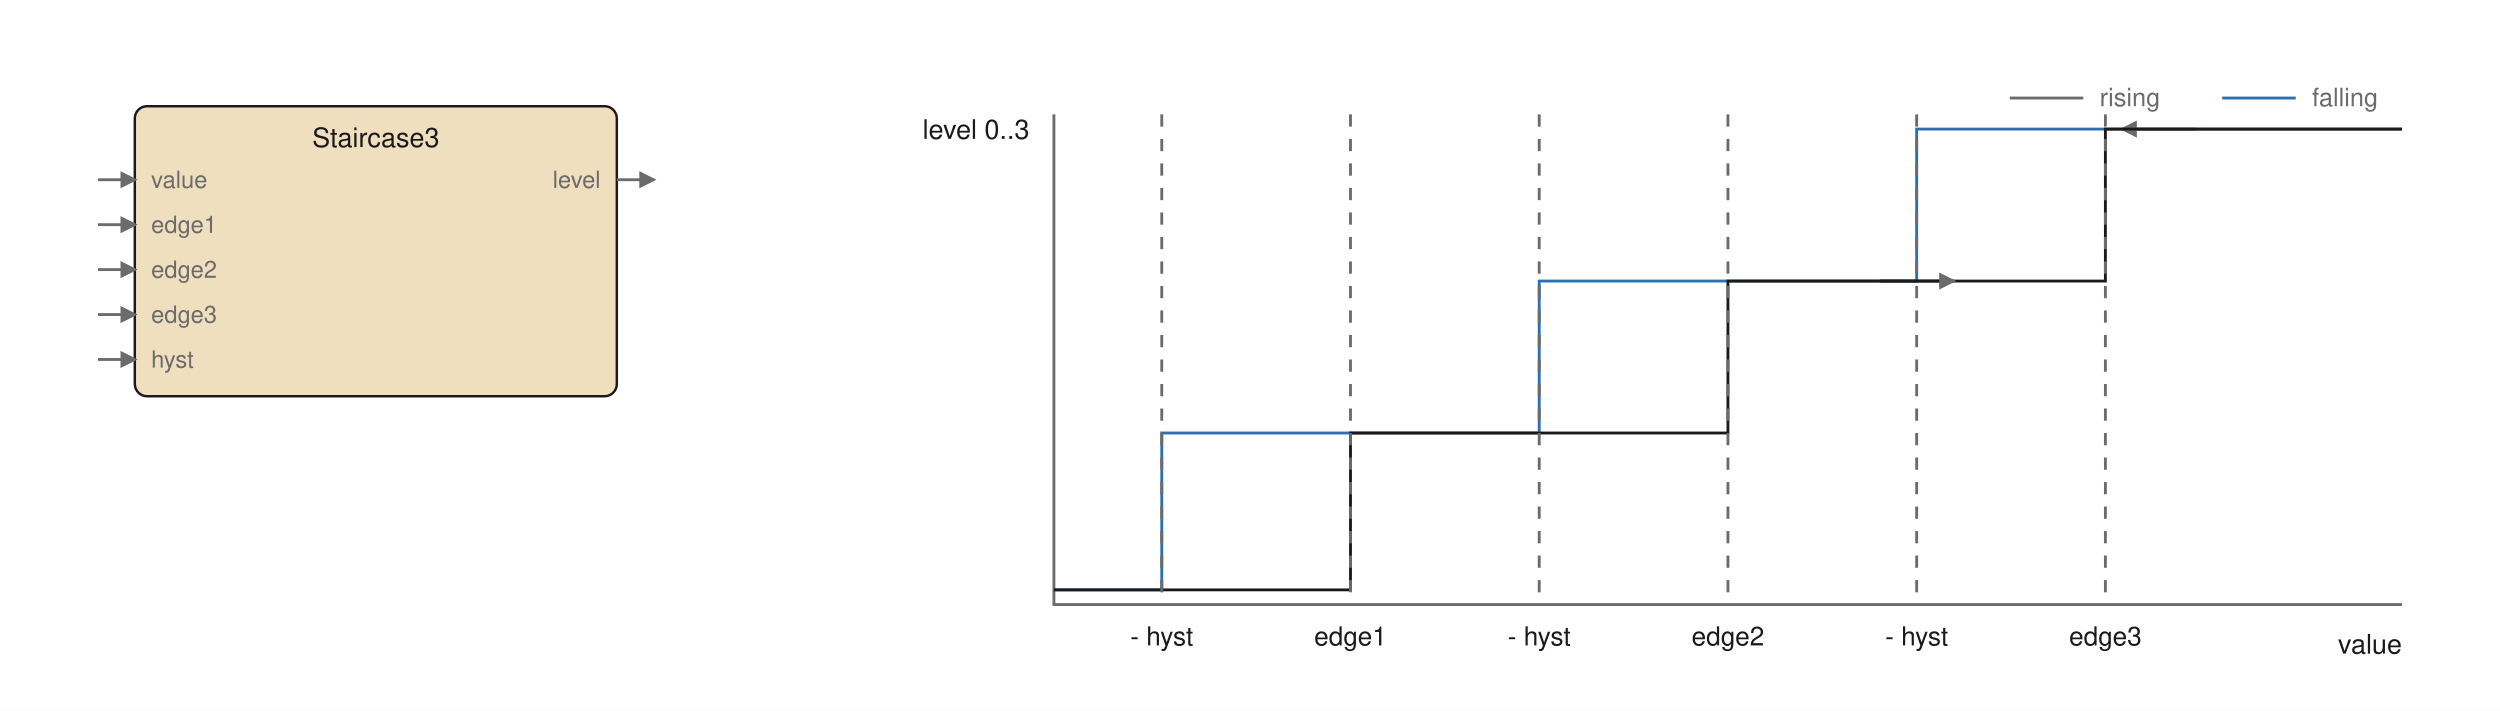
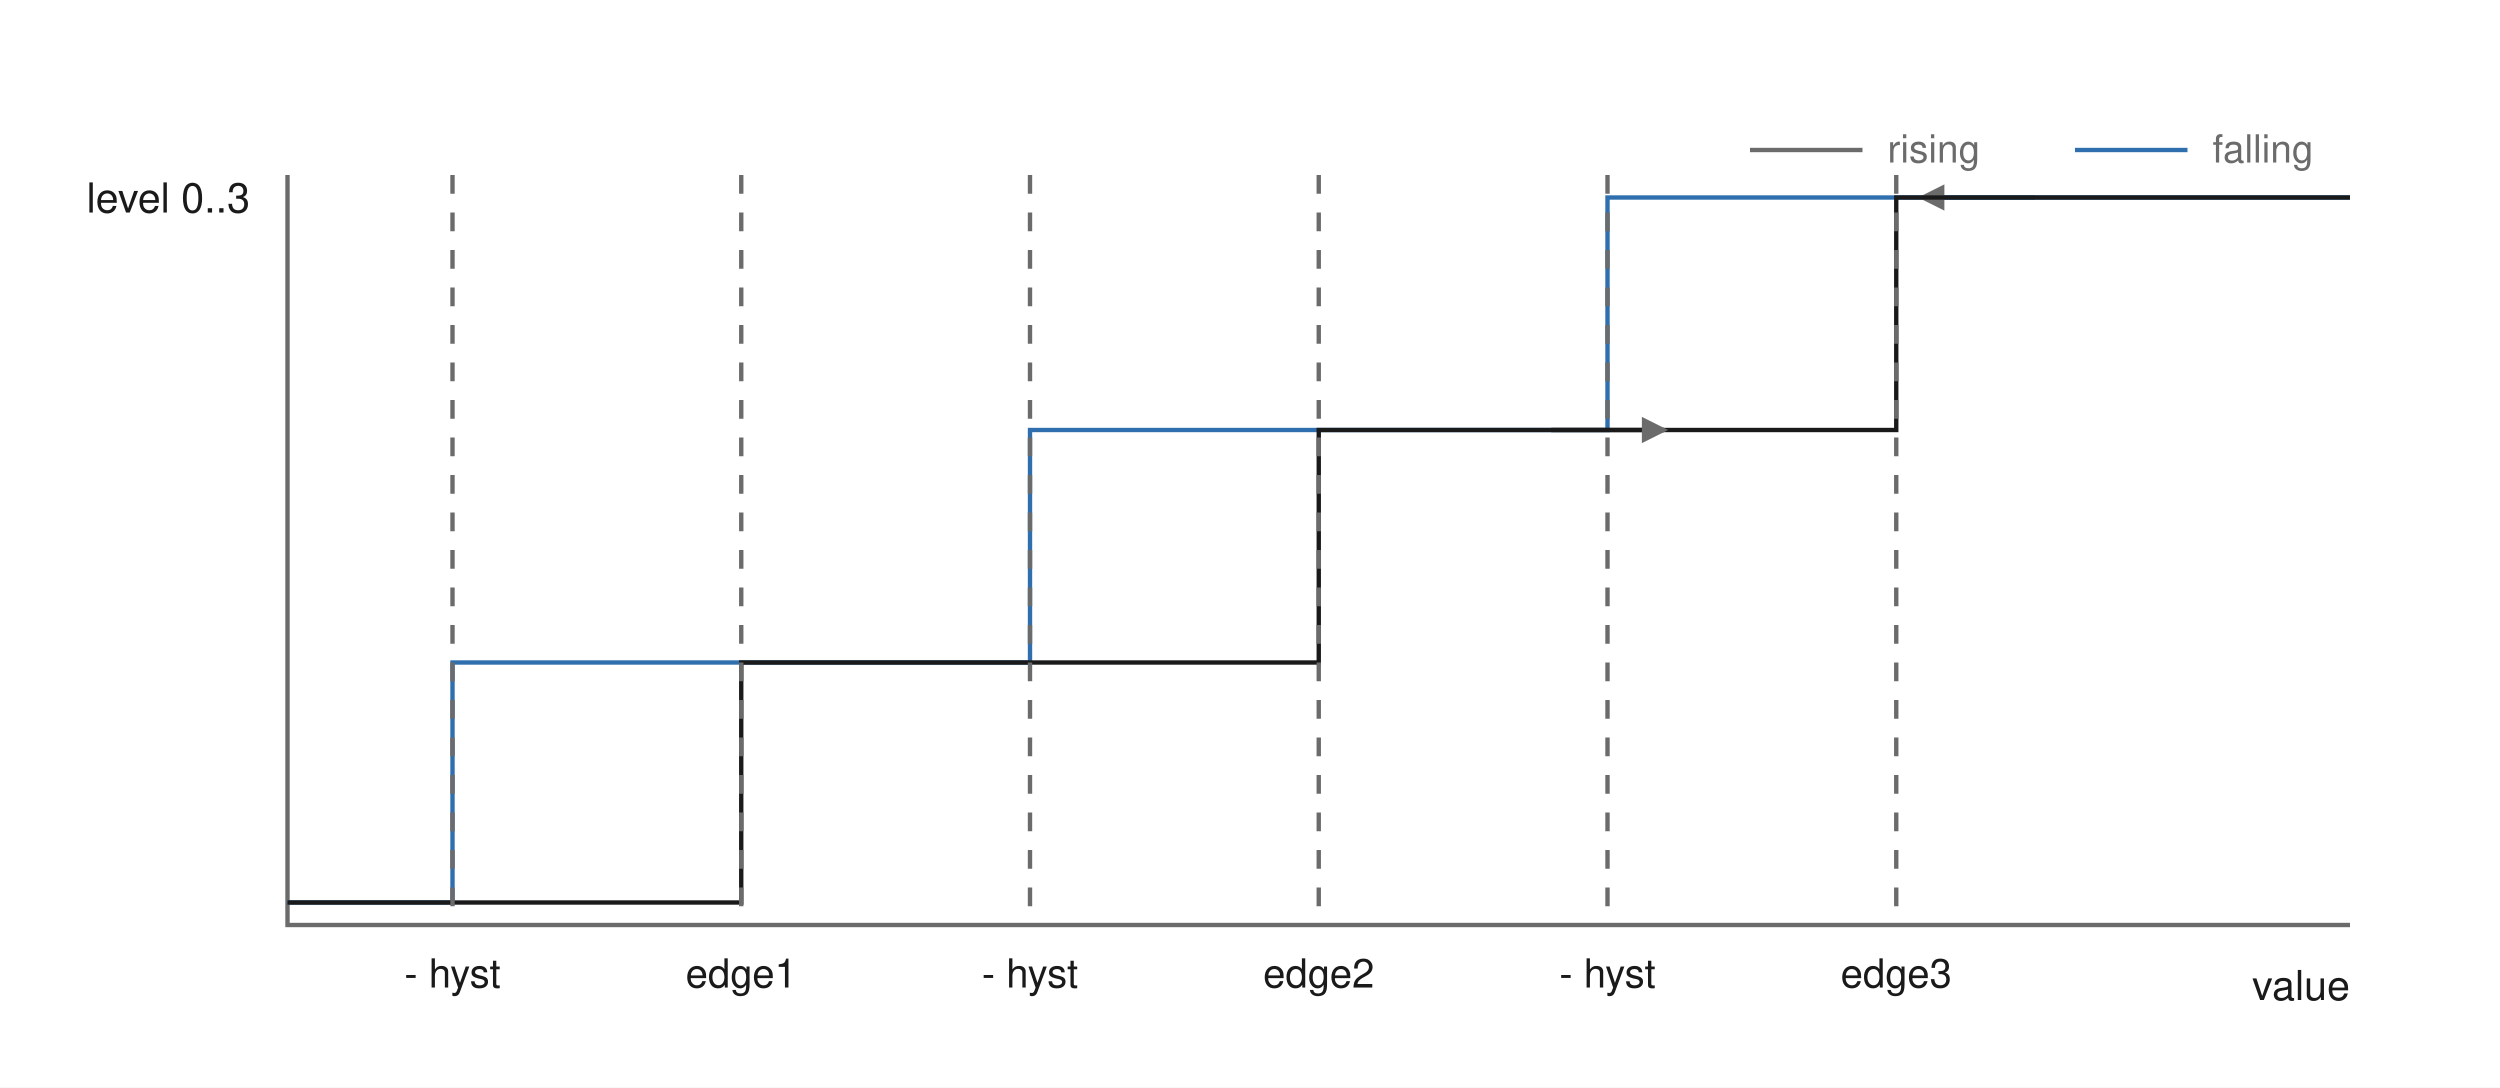
- <svg xmlns="http://www.w3.org/2000/svg" width="612.0" height="174" viewBox="0 0 612.0 174" style="max-width:100%;height:auto" content="&lt;mxfile host=&quot;app.diagrams.net&quot; type=&quot;device&quot;&gt;&lt;diagram id=&quot;block_Staircase3&quot; name=&quot;block_Staircase3&quot;&gt;&lt;mxGraphModel dx=&quot;612.0&quot; dy=&quot;174&quot; grid=&quot;0&quot; gridSize=&quot;10&quot; guides=&quot;1&quot; tooltips=&quot;1&quot; connect=&quot;1&quot; arrows=&quot;1&quot; fold=&quot;1&quot; page=&quot;1&quot; pageScale=&quot;1&quot; pageWidth=&quot;612.0&quot; pageHeight=&quot;174&quot; math=&quot;0&quot; shadow=&quot;0&quot;&gt;&lt;root&gt;&lt;mxCell id=&quot;0&quot;/&gt;&lt;mxCell id=&quot;1&quot; parent=&quot;0&quot;/&gt;&lt;mxCell id=&quot;n2&quot; value=&quot;&quot; style=&quot;rounded=1;fillColor=#f0dfbe;strokeColor=#1a1a1a;whiteSpace=wrap;html=1;fontSize=8&quot; vertex=&quot;1&quot; parent=&quot;1&quot;&gt;&lt;mxGeometry x=&quot;33.0&quot; y=&quot;26.0&quot; width=&quot;118.0&quot; height=&quot;71&quot; as=&quot;geometry&quot;/&gt;&lt;/mxCell&gt;&lt;mxCell id=&quot;n3&quot; value=&quot;Staircase3&quot; style=&quot;text;html=1;fontSize=6;fontColor=#1a1a1a;align=center&quot; vertex=&quot;1&quot; parent=&quot;1&quot;&gt;&lt;mxGeometry x=&quot;92.0&quot; y=&quot;29.4&quot; width=&quot;50&quot; height=&quot;10.6&quot; as=&quot;geometry&quot;/&gt;&lt;/mxCell&gt;&lt;mxCell id=&quot;n4&quot; value=&quot;value&quot; style=&quot;text;html=1;fontSize=5;fontColor=#6b6b6b;align=left&quot; vertex=&quot;1&quot; parent=&quot;1&quot;&gt;&lt;mxGeometry x=&quot;37.0&quot; y=&quot;40.2&quot; width=&quot;40&quot; height=&quot;9.8&quot; as=&quot;geometry&quot;/&gt;&lt;/mxCell&gt;&lt;mxCell id=&quot;e5&quot; value=&quot;&quot; style=&quot;edgeStyle=none;html=1;strokeColor=#6b6b6b;endArrow=block&quot; edge=&quot;1&quot; parent=&quot;1&quot;&gt;&lt;mxGeometry relative=&quot;1&quot; as=&quot;geometry&quot;&gt;&lt;mxPoint x=&quot;24.0&quot; y=&quot;44.0&quot; as=&quot;sourcePoint&quot;/&gt;&lt;mxPoint x=&quot;33.0&quot; y=&quot;44.0&quot; as=&quot;targetPoint&quot;/&gt;&lt;/mxGeometry&gt;&lt;/mxCell&gt;&lt;mxCell id=&quot;n6&quot; value=&quot;edge1&quot; style=&quot;text;html=1;fontSize=5;fontColor=#6b6b6b;align=left&quot; vertex=&quot;1&quot; parent=&quot;1&quot;&gt;&lt;mxGeometry x=&quot;37.0&quot; y=&quot;51.2&quot; width=&quot;40&quot; height=&quot;9.8&quot; as=&quot;geometry&quot;/&gt;&lt;/mxCell&gt;&lt;mxCell id=&quot;e7&quot; value=&quot;&quot; style=&quot;edgeStyle=none;html=1;strokeColor=#6b6b6b;endArrow=block&quot; edge=&quot;1&quot; parent=&quot;1&quot;&gt;&lt;mxGeometry relative=&quot;1&quot; as=&quot;geometry&quot;&gt;&lt;mxPoint x=&quot;24.0&quot; y=&quot;55.0&quot; as=&quot;sourcePoint&quot;/&gt;&lt;mxPoint x=&quot;33.0&quot; y=&quot;55.0&quot; as=&quot;targetPoint&quot;/&gt;&lt;/mxGeometry&gt;&lt;/mxCell&gt;&lt;mxCell id=&quot;n8&quot; value=&quot;edge2&quot; style=&quot;text;html=1;fontSize=5;fontColor=#6b6b6b;align=left&quot; vertex=&quot;1&quot; parent=&quot;1&quot;&gt;&lt;mxGeometry x=&quot;37.0&quot; y=&quot;62.2&quot; width=&quot;40&quot; height=&quot;9.8&quot; as=&quot;geometry&quot;/&gt;&lt;/mxCell&gt;&lt;mxCell id=&quot;e9&quot; value=&quot;&quot; style=&quot;edgeStyle=none;html=1;strokeColor=#6b6b6b;endArrow=block&quot; edge=&quot;1&quot; parent=&quot;1&quot;&gt;&lt;mxGeometry relative=&quot;1&quot; as=&quot;geometry&quot;&gt;&lt;mxPoint x=&quot;24.0&quot; y=&quot;66.0&quot; as=&quot;sourcePoint&quot;/&gt;&lt;mxPoint x=&quot;33.0&quot; y=&quot;66.0&quot; as=&quot;targetPoint&quot;/&gt;&lt;/mxGeometry&gt;&lt;/mxCell&gt;&lt;mxCell id=&quot;n10&quot; value=&quot;edge3&quot; style=&quot;text;html=1;fontSize=5;fontColor=#6b6b6b;align=left&quot; vertex=&quot;1&quot; parent=&quot;1&quot;&gt;&lt;mxGeometry x=&quot;37.0&quot; y=&quot;73.2&quot; width=&quot;40&quot; height=&quot;9.8&quot; as=&quot;geometry&quot;/&gt;&lt;/mxCell&gt;&lt;mxCell id=&quot;e11&quot; value=&quot;&quot; style=&quot;edgeStyle=none;html=1;strokeColor=#6b6b6b;endArrow=block&quot; edge=&quot;1&quot; parent=&quot;1&quot;&gt;&lt;mxGeometry relative=&quot;1&quot; as=&quot;geometry&quot;&gt;&lt;mxPoint x=&quot;24.0&quot; y=&quot;77.0&quot; as=&quot;sourcePoint&quot;/&gt;&lt;mxPoint x=&quot;33.0&quot; y=&quot;77.0&quot; as=&quot;targetPoint&quot;/&gt;&lt;/mxGeometry&gt;&lt;/mxCell&gt;&lt;mxCell id=&quot;n12&quot; value=&quot;hyst&quot; style=&quot;text;html=1;fontSize=5;fontColor=#6b6b6b;align=left&quot; vertex=&quot;1&quot; parent=&quot;1&quot;&gt;&lt;mxGeometry x=&quot;37.0&quot; y=&quot;84.2&quot; width=&quot;40&quot; height=&quot;9.8&quot; as=&quot;geometry&quot;/&gt;&lt;/mxCell&gt;&lt;mxCell id=&quot;e13&quot; value=&quot;&quot; style=&quot;edgeStyle=none;html=1;strokeColor=#6b6b6b;endArrow=block&quot; edge=&quot;1&quot; parent=&quot;1&quot;&gt;&lt;mxGeometry relative=&quot;1&quot; as=&quot;geometry&quot;&gt;&lt;mxPoint x=&quot;24.0&quot; y=&quot;88.0&quot; as=&quot;sourcePoint&quot;/&gt;&lt;mxPoint x=&quot;33.0&quot; y=&quot;88.0&quot; as=&quot;targetPoint&quot;/&gt;&lt;/mxGeometry&gt;&lt;/mxCell&gt;&lt;mxCell id=&quot;n14&quot; value=&quot;level&quot; style=&quot;text;html=1;fontSize=5;fontColor=#6b6b6b;align=left&quot; vertex=&quot;1&quot; parent=&quot;1&quot;&gt;&lt;mxGeometry x=&quot;147.0&quot; y=&quot;40.2&quot; width=&quot;40&quot; height=&quot;9.8&quot; as=&quot;geometry&quot;/&gt;&lt;/mxCell&gt;&lt;mxCell id=&quot;e15&quot; value=&quot;&quot; style=&quot;edgeStyle=none;html=1;strokeColor=#6b6b6b;endArrow=block&quot; edge=&quot;1&quot; parent=&quot;1&quot;&gt;&lt;mxGeometry relative=&quot;1&quot; as=&quot;geometry&quot;&gt;&lt;mxPoint x=&quot;151.0&quot; y=&quot;44.0&quot; as=&quot;sourcePoint&quot;/&gt;&lt;mxPoint x=&quot;160.0&quot; y=&quot;44.0&quot; as=&quot;targetPoint&quot;/&gt;&lt;/mxGeometry&gt;&lt;/mxCell&gt;&lt;mxCell id=&quot;e16&quot; value=&quot;&quot; style=&quot;edgeStyle=none;html=1;strokeColor=#6b6b6b;endArrow=none&quot; edge=&quot;1&quot; parent=&quot;1&quot;&gt;&lt;mxGeometry relative=&quot;1&quot; as=&quot;geometry&quot;&gt;&lt;mxPoint x=&quot;258.0&quot; y=&quot;28.0&quot; as=&quot;sourcePoint&quot;/&gt;&lt;mxPoint x=&quot;588.0&quot; y=&quot;148.0&quot; as=&quot;targetPoint&quot;/&gt;&lt;Array as=&quot;points&quot;&gt;&lt;mxPoint x=&quot;258.0&quot; y=&quot;148.0&quot;/&gt;&lt;/Array&gt;&lt;/mxGeometry&gt;&lt;/mxCell&gt;&lt;mxCell id=&quot;n17&quot; value=&quot;level 0..3&quot; style=&quot;text;html=1;fontSize=6;fontColor=#1a1a1a;align=left&quot; vertex=&quot;1&quot; parent=&quot;1&quot;&gt;&lt;mxGeometry x=&quot;252.0&quot; y=&quot;27.4&quot; width=&quot;50&quot; height=&quot;10.6&quot; as=&quot;geometry&quot;/&gt;&lt;/mxCell&gt;&lt;mxCell id=&quot;n18&quot; value=&quot;value&quot; style=&quot;text;html=1;fontSize=6;fontColor=#1a1a1a;align=left&quot; vertex=&quot;1&quot; parent=&quot;1&quot;&gt;&lt;mxGeometry x=&quot;588.0&quot; y=&quot;153.4&quot; width=&quot;40&quot; height=&quot;10.6&quot; as=&quot;geometry&quot;/&gt;&lt;/mxCell&gt;&lt;mxCell id=&quot;e19&quot; value=&quot;&quot; style=&quot;edgeStyle=none;html=1;strokeColor=#2f6fae;endArrow=none&quot; edge=&quot;1&quot; parent=&quot;1&quot;&gt;&lt;mxGeometry relative=&quot;1&quot; as=&quot;geometry&quot;&gt;&lt;mxPoint x=&quot;588.0&quot; y=&quot;31.6&quot; as=&quot;sourcePoint&quot;/&gt;&lt;mxPoint x=&quot;258.0&quot; y=&quot;144.4&quot; as=&quot;targetPoint&quot;/&gt;&lt;Array as=&quot;points&quot;&gt;&lt;mxPoint x=&quot;469.2&quot; y=&quot;31.6&quot;/&gt;&lt;mxPoint x=&quot;469.2&quot; y=&quot;68.8&quot;/&gt;&lt;mxPoint x=&quot;376.8&quot; y=&quot;68.8&quot;/&gt;&lt;mxPoint x=&quot;376.8&quot; y=&quot;106.0&quot;/&gt;&lt;mxPoint x=&quot;284.4&quot; y=&quot;106.0&quot;/&gt;&lt;mxPoint x=&quot;284.4&quot; y=&quot;144.4&quot;/&gt;&lt;/Array&gt;&lt;/mxGeometry&gt;&lt;/mxCell&gt;&lt;mxCell id=&quot;e20&quot; value=&quot;&quot; style=&quot;edgeStyle=none;html=1;strokeColor=#2f6fae;endArrow=block&quot; edge=&quot;1&quot; parent=&quot;1&quot;&gt;&lt;mxGeometry relative=&quot;1&quot; as=&quot;geometry&quot;&gt;&lt;mxPoint x=&quot;537.6&quot; y=&quot;31.6&quot; as=&quot;sourcePoint&quot;/&gt;&lt;mxPoint x=&quot;519.6&quot; y=&quot;31.6&quot; as=&quot;targetPoint&quot;/&gt;&lt;/mxGeometry&gt;&lt;/mxCell&gt;&lt;mxCell id=&quot;e21&quot; value=&quot;&quot; style=&quot;edgeStyle=none;html=1;strokeColor=#1a1a1a;endArrow=none&quot; edge=&quot;1&quot; parent=&quot;1&quot;&gt;&lt;mxGeometry relative=&quot;1&quot; as=&quot;geometry&quot;&gt;&lt;mxPoint x=&quot;258.0&quot; y=&quot;144.4&quot; as=&quot;sourcePoint&quot;/&gt;&lt;mxPoint x=&quot;588.0&quot; y=&quot;31.6&quot; as=&quot;targetPoint&quot;/&gt;&lt;Array as=&quot;points&quot;&gt;&lt;mxPoint x=&quot;330.6&quot; y=&quot;144.4&quot;/&gt;&lt;mxPoint x=&quot;330.6&quot; y=&quot;106.0&quot;/&gt;&lt;mxPoint x=&quot;423.0&quot; y=&quot;106.0&quot;/&gt;&lt;mxPoint x=&quot;423.0&quot; y=&quot;68.8&quot;/&gt;&lt;mxPoint x=&quot;515.4&quot; y=&quot;68.8&quot;/&gt;&lt;mxPoint x=&quot;515.4&quot; y=&quot;31.6&quot;/&gt;&lt;/Array&gt;&lt;/mxGeometry&gt;&lt;/mxCell&gt;&lt;mxCell id=&quot;e22&quot; value=&quot;&quot; style=&quot;edgeStyle=none;html=1;strokeColor=#1a1a1a;endArrow=block&quot; edge=&quot;1&quot; parent=&quot;1&quot;&gt;&lt;mxGeometry relative=&quot;1&quot; as=&quot;geometry&quot;&gt;&lt;mxPoint x=&quot;460.2&quot; y=&quot;68.8&quot; as=&quot;sourcePoint&quot;/&gt;&lt;mxPoint x=&quot;478.2&quot; y=&quot;68.8&quot; as=&quot;targetPoint&quot;/&gt;&lt;/mxGeometry&gt;&lt;/mxCell&gt;&lt;mxCell id=&quot;e23&quot; value=&quot;&quot; style=&quot;edgeStyle=none;html=1;strokeColor=#6b6b6b;endArrow=none&quot; edge=&quot;1&quot; parent=&quot;1&quot;&gt;&lt;mxGeometry relative=&quot;1&quot; as=&quot;geometry&quot;&gt;&lt;mxPoint x=&quot;492.0&quot; y=&quot;24.0&quot; as=&quot;sourcePoint&quot;/&gt;&lt;mxPoint x=&quot;510.0&quot; y=&quot;24.0&quot; as=&quot;targetPoint&quot;/&gt;&lt;/mxGeometry&gt;&lt;/mxCell&gt;&lt;mxCell id=&quot;n24&quot; value=&quot;rising&quot; style=&quot;text;html=1;fontSize=6;fontColor=#6b6b6b;align=left&quot; vertex=&quot;1&quot; parent=&quot;1&quot;&gt;&lt;mxGeometry x=&quot;514.0&quot; y=&quot;19.8&quot; width=&quot;40&quot; height=&quot;10.2&quot; as=&quot;geometry&quot;/&gt;&lt;/mxCell&gt;&lt;mxCell id=&quot;e25&quot; value=&quot;&quot; style=&quot;edgeStyle=none;html=1;strokeColor=#2f6fae;endArrow=none&quot; edge=&quot;1&quot; parent=&quot;1&quot;&gt;&lt;mxGeometry relative=&quot;1&quot; as=&quot;geometry&quot;&gt;&lt;mxPoint x=&quot;544.0&quot; y=&quot;24.0&quot; as=&quot;sourcePoint&quot;/&gt;&lt;mxPoint x=&quot;562.0&quot; y=&quot;24.0&quot; as=&quot;targetPoint&quot;/&gt;&lt;/mxGeometry&gt;&lt;/mxCell&gt;&lt;mxCell id=&quot;n26&quot; value=&quot;falling&quot; style=&quot;text;html=1;fontSize=6;fontColor=#6b6b6b;align=left&quot; vertex=&quot;1&quot; parent=&quot;1&quot;&gt;&lt;mxGeometry x=&quot;566.0&quot; y=&quot;19.8&quot; width=&quot;40&quot; height=&quot;10.2&quot; as=&quot;geometry&quot;/&gt;&lt;/mxCell&gt;&lt;mxCell id=&quot;e27&quot; value=&quot;&quot; style=&quot;edgeStyle=none;html=1;strokeColor=#6b6b6b;endArrow=none;dashed=1&quot; edge=&quot;1&quot; parent=&quot;1&quot;&gt;&lt;mxGeometry relative=&quot;1&quot; as=&quot;geometry&quot;&gt;&lt;mxPoint x=&quot;284.4&quot; y=&quot;28.0&quot; as=&quot;sourcePoint&quot;/&gt;&lt;mxPoint x=&quot;284.4&quot; y=&quot;148.0&quot; as=&quot;targetPoint&quot;/&gt;&lt;/mxGeometry&gt;&lt;/mxCell&gt;&lt;mxCell id=&quot;n28&quot; value=&quot;- hyst&quot; style=&quot;text;html=1;fontSize=6;fontColor=#1a1a1a;align=center&quot; vertex=&quot;1&quot; parent=&quot;1&quot;&gt;&lt;mxGeometry x=&quot;284.4&quot; y=&quot;151.6&quot; width=&quot;40&quot; height=&quot;10.4&quot; as=&quot;geometry&quot;/&gt;&lt;/mxCell&gt;&lt;mxCell id=&quot;e29&quot; value=&quot;&quot; style=&quot;edgeStyle=none;html=1;strokeColor=#6b6b6b;endArrow=none;dashed=1&quot; edge=&quot;1&quot; parent=&quot;1&quot;&gt;&lt;mxGeometry relative=&quot;1&quot; as=&quot;geometry&quot;&gt;&lt;mxPoint x=&quot;330.6&quot; y=&quot;28.0&quot; as=&quot;sourcePoint&quot;/&gt;&lt;mxPoint x=&quot;330.6&quot; y=&quot;148.0&quot; as=&quot;targetPoint&quot;/&gt;&lt;/mxGeometry&gt;&lt;/mxCell&gt;&lt;mxCell id=&quot;n30&quot; value=&quot;edge1&quot; style=&quot;text;html=1;fontSize=6;fontColor=#1a1a1a;align=center&quot; vertex=&quot;1&quot; parent=&quot;1&quot;&gt;&lt;mxGeometry x=&quot;330.6&quot; y=&quot;151.6&quot; width=&quot;40&quot; height=&quot;10.4&quot; as=&quot;geometry&quot;/&gt;&lt;/mxCell&gt;&lt;mxCell id=&quot;e31&quot; value=&quot;&quot; style=&quot;edgeStyle=none;html=1;strokeColor=#6b6b6b;endArrow=none;dashed=1&quot; edge=&quot;1&quot; parent=&quot;1&quot;&gt;&lt;mxGeometry relative=&quot;1&quot; as=&quot;geometry&quot;&gt;&lt;mxPoint x=&quot;376.8&quot; y=&quot;28.0&quot; as=&quot;sourcePoint&quot;/&gt;&lt;mxPoint x=&quot;376.8&quot; y=&quot;148.0&quot; as=&quot;targetPoint&quot;/&gt;&lt;/mxGeometry&gt;&lt;/mxCell&gt;&lt;mxCell id=&quot;n32&quot; value=&quot;- hyst&quot; style=&quot;text;html=1;fontSize=6;fontColor=#1a1a1a;align=center&quot; vertex=&quot;1&quot; parent=&quot;1&quot;&gt;&lt;mxGeometry x=&quot;376.8&quot; y=&quot;151.6&quot; width=&quot;40&quot; height=&quot;10.4&quot; as=&quot;geometry&quot;/&gt;&lt;/mxCell&gt;&lt;mxCell id=&quot;e33&quot; value=&quot;&quot; style=&quot;edgeStyle=none;html=1;strokeColor=#6b6b6b;endArrow=none;dashed=1&quot; edge=&quot;1&quot; parent=&quot;1&quot;&gt;&lt;mxGeometry relative=&quot;1&quot; as=&quot;geometry&quot;&gt;&lt;mxPoint x=&quot;423.0&quot; y=&quot;28.0&quot; as=&quot;sourcePoint&quot;/&gt;&lt;mxPoint x=&quot;423.0&quot; y=&quot;148.0&quot; as=&quot;targetPoint&quot;/&gt;&lt;/mxGeometry&gt;&lt;/mxCell&gt;&lt;mxCell id=&quot;n34&quot; value=&quot;edge2&quot; style=&quot;text;html=1;fontSize=6;fontColor=#1a1a1a;align=center&quot; vertex=&quot;1&quot; parent=&quot;1&quot;&gt;&lt;mxGeometry x=&quot;423.0&quot; y=&quot;151.6&quot; width=&quot;40&quot; height=&quot;10.4&quot; as=&quot;geometry&quot;/&gt;&lt;/mxCell&gt;&lt;mxCell id=&quot;e35&quot; value=&quot;&quot; style=&quot;edgeStyle=none;html=1;strokeColor=#6b6b6b;endArrow=none;dashed=1&quot; edge=&quot;1&quot; parent=&quot;1&quot;&gt;&lt;mxGeometry relative=&quot;1&quot; as=&quot;geometry&quot;&gt;&lt;mxPoint x=&quot;469.2&quot; y=&quot;28.0&quot; as=&quot;sourcePoint&quot;/&gt;&lt;mxPoint x=&quot;469.2&quot; y=&quot;148.0&quot; as=&quot;targetPoint&quot;/&gt;&lt;/mxGeometry&gt;&lt;/mxCell&gt;&lt;mxCell id=&quot;n36&quot; value=&quot;- hyst&quot; style=&quot;text;html=1;fontSize=6;fontColor=#1a1a1a;align=center&quot; vertex=&quot;1&quot; parent=&quot;1&quot;&gt;&lt;mxGeometry x=&quot;469.2&quot; y=&quot;151.6&quot; width=&quot;40&quot; height=&quot;10.4&quot; as=&quot;geometry&quot;/&gt;&lt;/mxCell&gt;&lt;mxCell id=&quot;e37&quot; value=&quot;&quot; style=&quot;edgeStyle=none;html=1;strokeColor=#6b6b6b;endArrow=none;dashed=1&quot; edge=&quot;1&quot; parent=&quot;1&quot;&gt;&lt;mxGeometry relative=&quot;1&quot; as=&quot;geometry&quot;&gt;&lt;mxPoint x=&quot;515.4&quot; y=&quot;28.0&quot; as=&quot;sourcePoint&quot;/&gt;&lt;mxPoint x=&quot;515.4&quot; y=&quot;148.0&quot; as=&quot;targetPoint&quot;/&gt;&lt;/mxGeometry&gt;&lt;/mxCell&gt;&lt;mxCell id=&quot;n38&quot; value=&quot;edge3&quot; style=&quot;text;html=1;fontSize=6;fontColor=#1a1a1a;align=center&quot; vertex=&quot;1&quot; parent=&quot;1&quot;&gt;&lt;mxGeometry x=&quot;515.4&quot; y=&quot;151.6&quot; width=&quot;40&quot; height=&quot;10.4&quot; as=&quot;geometry&quot;/&gt;&lt;/mxCell&gt;&lt;/root&gt;&lt;/mxGraphModel&gt;&lt;/diagram&gt;&lt;/mxfile&gt;">
+ <svg xmlns="http://www.w3.org/2000/svg" width="400" height="174" viewBox="0 0 400 174" style="max-width:100%;height:auto" content="&lt;mxfile host=&quot;app.diagrams.net&quot; type=&quot;device&quot;&gt;&lt;diagram id=&quot;block_Staircase3&quot; name=&quot;block_Staircase3&quot;&gt;&lt;mxGraphModel dx=&quot;400&quot; dy=&quot;174&quot; grid=&quot;0&quot; gridSize=&quot;10&quot; guides=&quot;1&quot; tooltips=&quot;1&quot; connect=&quot;1&quot; arrows=&quot;1&quot; fold=&quot;1&quot; page=&quot;1&quot; pageScale=&quot;1&quot; pageWidth=&quot;400&quot; pageHeight=&quot;174&quot; math=&quot;0&quot; shadow=&quot;0&quot;&gt;&lt;root&gt;&lt;mxCell id=&quot;0&quot;/&gt;&lt;mxCell id=&quot;1&quot; parent=&quot;0&quot;/&gt;&lt;mxCell id=&quot;e2&quot; value=&quot;&quot; style=&quot;edgeStyle=none;html=1;strokeColor=#6b6b6b;endArrow=none&quot; edge=&quot;1&quot; parent=&quot;1&quot;&gt;&lt;mxGeometry relative=&quot;1&quot; as=&quot;geometry&quot;&gt;&lt;mxPoint x=&quot;46&quot; y=&quot;28&quot; as=&quot;sourcePoint&quot;/&gt;&lt;mxPoint x=&quot;376&quot; y=&quot;148&quot; as=&quot;targetPoint&quot;/&gt;&lt;Array as=&quot;points&quot;&gt;&lt;mxPoint x=&quot;46&quot; y=&quot;148&quot;/&gt;&lt;/Array&gt;&lt;/mxGeometry&gt;&lt;/mxCell&gt;&lt;mxCell id=&quot;n3&quot; value=&quot;level 0..3&quot; style=&quot;text;html=1;fontSize=6;fontColor=#1a1a1a;align=left&quot; vertex=&quot;1&quot; parent=&quot;1&quot;&gt;&lt;mxGeometry x=&quot;40&quot; y=&quot;27.4&quot; width=&quot;50&quot; height=&quot;10.6&quot; as=&quot;geometry&quot;/&gt;&lt;/mxCell&gt;&lt;mxCell id=&quot;n4&quot; value=&quot;value&quot; style=&quot;text;html=1;fontSize=6;fontColor=#1a1a1a;align=left&quot; vertex=&quot;1&quot; parent=&quot;1&quot;&gt;&lt;mxGeometry x=&quot;376&quot; y=&quot;153.4&quot; width=&quot;40&quot; height=&quot;10.6&quot; as=&quot;geometry&quot;/&gt;&lt;/mxCell&gt;&lt;mxCell id=&quot;e5&quot; value=&quot;&quot; style=&quot;edgeStyle=none;html=1;strokeColor=#2f6fae;endArrow=none&quot; edge=&quot;1&quot; parent=&quot;1&quot;&gt;&lt;mxGeometry relative=&quot;1&quot; as=&quot;geometry&quot;&gt;&lt;mxPoint x=&quot;376.0&quot; y=&quot;31.6&quot; as=&quot;sourcePoint&quot;/&gt;&lt;mxPoint x=&quot;46.0&quot; y=&quot;144.4&quot; as=&quot;targetPoint&quot;/&gt;&lt;Array as=&quot;points&quot;&gt;&lt;mxPoint x=&quot;257.2&quot; y=&quot;31.6&quot;/&gt;&lt;mxPoint x=&quot;257.2&quot; y=&quot;68.8&quot;/&gt;&lt;mxPoint x=&quot;164.8&quot; y=&quot;68.8&quot;/&gt;&lt;mxPoint x=&quot;164.8&quot; y=&quot;106.0&quot;/&gt;&lt;mxPoint x=&quot;72.4&quot; y=&quot;106.0&quot;/&gt;&lt;mxPoint x=&quot;72.4&quot; y=&quot;144.4&quot;/&gt;&lt;/Array&gt;&lt;/mxGeometry&gt;&lt;/mxCell&gt;&lt;mxCell id=&quot;e6&quot; value=&quot;&quot; style=&quot;edgeStyle=none;html=1;strokeColor=#2f6fae;endArrow=block&quot; edge=&quot;1&quot; parent=&quot;1&quot;&gt;&lt;mxGeometry relative=&quot;1&quot; as=&quot;geometry&quot;&gt;&lt;mxPoint x=&quot;325.6&quot; y=&quot;31.6&quot; as=&quot;sourcePoint&quot;/&gt;&lt;mxPoint x=&quot;307.6&quot; y=&quot;31.6&quot; as=&quot;targetPoint&quot;/&gt;&lt;/mxGeometry&gt;&lt;/mxCell&gt;&lt;mxCell id=&quot;e7&quot; value=&quot;&quot; style=&quot;edgeStyle=none;html=1;strokeColor=#1a1a1a;endArrow=none&quot; edge=&quot;1&quot; parent=&quot;1&quot;&gt;&lt;mxGeometry relative=&quot;1&quot; as=&quot;geometry&quot;&gt;&lt;mxPoint x=&quot;46.0&quot; y=&quot;144.4&quot; as=&quot;sourcePoint&quot;/&gt;&lt;mxPoint x=&quot;376.0&quot; y=&quot;31.6&quot; as=&quot;targetPoint&quot;/&gt;&lt;Array as=&quot;points&quot;&gt;&lt;mxPoint x=&quot;118.6&quot; y=&quot;144.4&quot;/&gt;&lt;mxPoint x=&quot;118.6&quot; y=&quot;106.0&quot;/&gt;&lt;mxPoint x=&quot;211.0&quot; y=&quot;106.0&quot;/&gt;&lt;mxPoint x=&quot;211.0&quot; y=&quot;68.8&quot;/&gt;&lt;mxPoint x=&quot;303.4&quot; y=&quot;68.8&quot;/&gt;&lt;mxPoint x=&quot;303.4&quot; y=&quot;31.6&quot;/&gt;&lt;/Array&gt;&lt;/mxGeometry&gt;&lt;/mxCell&gt;&lt;mxCell id=&quot;e8&quot; value=&quot;&quot; style=&quot;edgeStyle=none;html=1;strokeColor=#1a1a1a;endArrow=block&quot; edge=&quot;1&quot; parent=&quot;1&quot;&gt;&lt;mxGeometry relative=&quot;1&quot; as=&quot;geometry&quot;&gt;&lt;mxPoint x=&quot;248.2&quot; y=&quot;68.8&quot; as=&quot;sourcePoint&quot;/&gt;&lt;mxPoint x=&quot;266.2&quot; y=&quot;68.8&quot; as=&quot;targetPoint&quot;/&gt;&lt;/mxGeometry&gt;&lt;/mxCell&gt;&lt;mxCell id=&quot;e9&quot; value=&quot;&quot; style=&quot;edgeStyle=none;html=1;strokeColor=#6b6b6b;endArrow=none&quot; edge=&quot;1&quot; parent=&quot;1&quot;&gt;&lt;mxGeometry relative=&quot;1&quot; as=&quot;geometry&quot;&gt;&lt;mxPoint x=&quot;280&quot; y=&quot;24&quot; as=&quot;sourcePoint&quot;/&gt;&lt;mxPoint x=&quot;298&quot; y=&quot;24&quot; as=&quot;targetPoint&quot;/&gt;&lt;/mxGeometry&gt;&lt;/mxCell&gt;&lt;mxCell id=&quot;n10&quot; value=&quot;rising&quot; style=&quot;text;html=1;fontSize=6;fontColor=#6b6b6b;align=left&quot; vertex=&quot;1&quot; parent=&quot;1&quot;&gt;&lt;mxGeometry x=&quot;302&quot; y=&quot;19.8&quot; width=&quot;40&quot; height=&quot;10.2&quot; as=&quot;geometry&quot;/&gt;&lt;/mxCell&gt;&lt;mxCell id=&quot;e11&quot; value=&quot;&quot; style=&quot;edgeStyle=none;html=1;strokeColor=#2f6fae;endArrow=none&quot; edge=&quot;1&quot; parent=&quot;1&quot;&gt;&lt;mxGeometry relative=&quot;1&quot; as=&quot;geometry&quot;&gt;&lt;mxPoint x=&quot;332&quot; y=&quot;24&quot; as=&quot;sourcePoint&quot;/&gt;&lt;mxPoint x=&quot;350&quot; y=&quot;24&quot; as=&quot;targetPoint&quot;/&gt;&lt;/mxGeometry&gt;&lt;/mxCell&gt;&lt;mxCell id=&quot;n12&quot; value=&quot;falling&quot; style=&quot;text;html=1;fontSize=6;fontColor=#6b6b6b;align=left&quot; vertex=&quot;1&quot; parent=&quot;1&quot;&gt;&lt;mxGeometry x=&quot;354&quot; y=&quot;19.8&quot; width=&quot;40&quot; height=&quot;10.2&quot; as=&quot;geometry&quot;/&gt;&lt;/mxCell&gt;&lt;mxCell id=&quot;e13&quot; value=&quot;&quot; style=&quot;edgeStyle=none;html=1;strokeColor=#6b6b6b;endArrow=none;dashed=1&quot; edge=&quot;1&quot; parent=&quot;1&quot;&gt;&lt;mxGeometry relative=&quot;1&quot; as=&quot;geometry&quot;&gt;&lt;mxPoint x=&quot;72.4&quot; y=&quot;28&quot; as=&quot;sourcePoint&quot;/&gt;&lt;mxPoint x=&quot;72.4&quot; y=&quot;148&quot; as=&quot;targetPoint&quot;/&gt;&lt;/mxGeometry&gt;&lt;/mxCell&gt;&lt;mxCell id=&quot;n14&quot; value=&quot;- hyst&quot; style=&quot;text;html=1;fontSize=6;fontColor=#1a1a1a;align=center&quot; vertex=&quot;1&quot; parent=&quot;1&quot;&gt;&lt;mxGeometry x=&quot;72.4&quot; y=&quot;151.6&quot; width=&quot;40&quot; height=&quot;10.4&quot; as=&quot;geometry&quot;/&gt;&lt;/mxCell&gt;&lt;mxCell id=&quot;e15&quot; value=&quot;&quot; style=&quot;edgeStyle=none;html=1;strokeColor=#6b6b6b;endArrow=none;dashed=1&quot; edge=&quot;1&quot; parent=&quot;1&quot;&gt;&lt;mxGeometry relative=&quot;1&quot; as=&quot;geometry&quot;&gt;&lt;mxPoint x=&quot;118.6&quot; y=&quot;28&quot; as=&quot;sourcePoint&quot;/&gt;&lt;mxPoint x=&quot;118.6&quot; y=&quot;148&quot; as=&quot;targetPoint&quot;/&gt;&lt;/mxGeometry&gt;&lt;/mxCell&gt;&lt;mxCell id=&quot;n16&quot; value=&quot;edge1&quot; style=&quot;text;html=1;fontSize=6;fontColor=#1a1a1a;align=center&quot; vertex=&quot;1&quot; parent=&quot;1&quot;&gt;&lt;mxGeometry x=&quot;118.6&quot; y=&quot;151.6&quot; width=&quot;40&quot; height=&quot;10.4&quot; as=&quot;geometry&quot;/&gt;&lt;/mxCell&gt;&lt;mxCell id=&quot;e17&quot; value=&quot;&quot; style=&quot;edgeStyle=none;html=1;strokeColor=#6b6b6b;endArrow=none;dashed=1&quot; edge=&quot;1&quot; parent=&quot;1&quot;&gt;&lt;mxGeometry relative=&quot;1&quot; as=&quot;geometry&quot;&gt;&lt;mxPoint x=&quot;164.8&quot; y=&quot;28&quot; as=&quot;sourcePoint&quot;/&gt;&lt;mxPoint x=&quot;164.8&quot; y=&quot;148&quot; as=&quot;targetPoint&quot;/&gt;&lt;/mxGeometry&gt;&lt;/mxCell&gt;&lt;mxCell id=&quot;n18&quot; value=&quot;- hyst&quot; style=&quot;text;html=1;fontSize=6;fontColor=#1a1a1a;align=center&quot; vertex=&quot;1&quot; parent=&quot;1&quot;&gt;&lt;mxGeometry x=&quot;164.8&quot; y=&quot;151.6&quot; width=&quot;40&quot; height=&quot;10.4&quot; as=&quot;geometry&quot;/&gt;&lt;/mxCell&gt;&lt;mxCell id=&quot;e19&quot; value=&quot;&quot; style=&quot;edgeStyle=none;html=1;strokeColor=#6b6b6b;endArrow=none;dashed=1&quot; edge=&quot;1&quot; parent=&quot;1&quot;&gt;&lt;mxGeometry relative=&quot;1&quot; as=&quot;geometry&quot;&gt;&lt;mxPoint x=&quot;211.0&quot; y=&quot;28&quot; as=&quot;sourcePoint&quot;/&gt;&lt;mxPoint x=&quot;211.0&quot; y=&quot;148&quot; as=&quot;targetPoint&quot;/&gt;&lt;/mxGeometry&gt;&lt;/mxCell&gt;&lt;mxCell id=&quot;n20&quot; value=&quot;edge2&quot; style=&quot;text;html=1;fontSize=6;fontColor=#1a1a1a;align=center&quot; vertex=&quot;1&quot; parent=&quot;1&quot;&gt;&lt;mxGeometry x=&quot;211.0&quot; y=&quot;151.6&quot; width=&quot;40&quot; height=&quot;10.4&quot; as=&quot;geometry&quot;/&gt;&lt;/mxCell&gt;&lt;mxCell id=&quot;e21&quot; value=&quot;&quot; style=&quot;edgeStyle=none;html=1;strokeColor=#6b6b6b;endArrow=none;dashed=1&quot; edge=&quot;1&quot; parent=&quot;1&quot;&gt;&lt;mxGeometry relative=&quot;1&quot; as=&quot;geometry&quot;&gt;&lt;mxPoint x=&quot;257.2&quot; y=&quot;28&quot; as=&quot;sourcePoint&quot;/&gt;&lt;mxPoint x=&quot;257.2&quot; y=&quot;148&quot; as=&quot;targetPoint&quot;/&gt;&lt;/mxGeometry&gt;&lt;/mxCell&gt;&lt;mxCell id=&quot;n22&quot; value=&quot;- hyst&quot; style=&quot;text;html=1;fontSize=6;fontColor=#1a1a1a;align=center&quot; vertex=&quot;1&quot; parent=&quot;1&quot;&gt;&lt;mxGeometry x=&quot;257.2&quot; y=&quot;151.6&quot; width=&quot;40&quot; height=&quot;10.4&quot; as=&quot;geometry&quot;/&gt;&lt;/mxCell&gt;&lt;mxCell id=&quot;e23&quot; value=&quot;&quot; style=&quot;edgeStyle=none;html=1;strokeColor=#6b6b6b;endArrow=none;dashed=1&quot; edge=&quot;1&quot; parent=&quot;1&quot;&gt;&lt;mxGeometry relative=&quot;1&quot; as=&quot;geometry&quot;&gt;&lt;mxPoint x=&quot;303.4&quot; y=&quot;28&quot; as=&quot;sourcePoint&quot;/&gt;&lt;mxPoint x=&quot;303.4&quot; y=&quot;148&quot; as=&quot;targetPoint&quot;/&gt;&lt;/mxGeometry&gt;&lt;/mxCell&gt;&lt;mxCell id=&quot;n24&quot; value=&quot;edge3&quot; style=&quot;text;html=1;fontSize=6;fontColor=#1a1a1a;align=center&quot; vertex=&quot;1&quot; parent=&quot;1&quot;&gt;&lt;mxGeometry x=&quot;303.4&quot; y=&quot;151.6&quot; width=&quot;40&quot; height=&quot;10.4&quot; as=&quot;geometry&quot;/&gt;&lt;/mxCell&gt;&lt;/root&gt;&lt;/mxGraphModel&gt;&lt;/diagram&gt;&lt;/mxfile&gt;">
  <defs>
    <marker id="a" markerWidth="6" markerHeight="6" refX="5" refY="3" orient="auto">
      <path d="M0,0 L6,3 L0,6 z" fill="#6b6b6b" />
    </marker>
  </defs>
-   <rect width="612.0" height="174" fill="#ffffff" />
-   <rect x="33.0" y="26.0" width="118.0" height="71" rx="3" fill="#f0dfbe" stroke="#1a1a1a" stroke-width="0.6" />
-   <text x="92.0" y="36.0" font-family="Helvetica,Arial,sans-serif" font-size="6.6" fill="#1a1a1a" text-anchor="middle">Staircase3</text>
-   <text x="37.0" y="46.0" font-family="Helvetica,Arial,sans-serif" font-size="5.8" fill="#6b6b6b" text-anchor="start">value</text>
-   <polyline points="24.0,44.0 33.0,44.0" fill="none" stroke="#6b6b6b" stroke-width="0.7" marker-end="url(#a)" />
-   <text x="37.0" y="57.0" font-family="Helvetica,Arial,sans-serif" font-size="5.8" fill="#6b6b6b" text-anchor="start">edge1</text>
-   <polyline points="24.0,55.0 33.0,55.0" fill="none" stroke="#6b6b6b" stroke-width="0.7" marker-end="url(#a)" />
-   <text x="37.0" y="68.0" font-family="Helvetica,Arial,sans-serif" font-size="5.8" fill="#6b6b6b" text-anchor="start">edge2</text>
-   <polyline points="24.0,66.0 33.0,66.0" fill="none" stroke="#6b6b6b" stroke-width="0.7" marker-end="url(#a)" />
-   <text x="37.0" y="79.0" font-family="Helvetica,Arial,sans-serif" font-size="5.8" fill="#6b6b6b" text-anchor="start">edge3</text>
-   <polyline points="24.0,77.0 33.0,77.0" fill="none" stroke="#6b6b6b" stroke-width="0.7" marker-end="url(#a)" />
-   <text x="37.0" y="90.0" font-family="Helvetica,Arial,sans-serif" font-size="5.8" fill="#6b6b6b" text-anchor="start">hyst</text>
-   <polyline points="24.0,88.0 33.0,88.0" fill="none" stroke="#6b6b6b" stroke-width="0.7" marker-end="url(#a)" />
-   <text x="147.0" y="46.0" font-family="Helvetica,Arial,sans-serif" font-size="5.8" fill="#6b6b6b" text-anchor="end">level</text>
-   <polyline points="151.0,44.0 160.0,44.0" fill="none" stroke="#6b6b6b" stroke-width="0.7" marker-end="url(#a)" />
-   <polyline points="258.0,28.0 258.0,148.0 588.0,148.0" fill="none" stroke="#6b6b6b" stroke-width="0.7" />
-   <text x="252.0" y="34.0" font-family="Helvetica,Arial,sans-serif" font-size="6.6" fill="#1a1a1a" text-anchor="end">level 0..3</text>
-   <text x="588.0" y="160.0" font-family="Helvetica,Arial,sans-serif" font-size="6.6" fill="#1a1a1a" text-anchor="end">value</text>
-   <polyline points="588.0,31.6 469.2,31.6 469.2,68.8 376.8,68.8 376.8,106.0 284.4,106.0 284.4,144.4 258.0,144.4" fill="none" stroke="#2f6fae" stroke-width="0.7" />
-   <polyline points="537.6,31.6 519.6,31.6" fill="none" stroke="#2f6fae" stroke-width="0.7" marker-end="url(#a)" />
-   <polyline points="258.0,144.4 330.6,144.4 330.6,106.0 423.0,106.0 423.0,68.8 515.4,68.8 515.4,31.6 588.0,31.6" fill="none" stroke="#1a1a1a" stroke-width="0.7" />
-   <polyline points="460.2,68.8 478.2,68.8" fill="none" stroke="#1a1a1a" stroke-width="0.7" marker-end="url(#a)" />
-   <polyline points="492.0,24.0 510.0,24.0" fill="none" stroke="#6b6b6b" stroke-width="0.7" />
-   <text x="514.0" y="26.0" font-family="Helvetica,Arial,sans-serif" font-size="6.2" fill="#6b6b6b" text-anchor="start">rising</text>
-   <polyline points="544.0,24.0 562.0,24.0" fill="none" stroke="#2f6fae" stroke-width="0.7" />
-   <text x="566.0" y="26.0" font-family="Helvetica,Arial,sans-serif" font-size="6.2" fill="#6b6b6b" text-anchor="start">falling</text>
-   <polyline points="284.4,28.0 284.4,148.0" fill="none" stroke="#6b6b6b" stroke-width="0.7" stroke-dasharray="3,3" />
-   <text x="284.4" y="158.0" font-family="Helvetica,Arial,sans-serif" font-size="6.4" fill="#1a1a1a" text-anchor="middle">- hyst</text>
-   <polyline points="330.6,28.0 330.6,148.0" fill="none" stroke="#6b6b6b" stroke-width="0.7" stroke-dasharray="3,3" />
-   <text x="330.6" y="158.0" font-family="Helvetica,Arial,sans-serif" font-size="6.4" fill="#1a1a1a" text-anchor="middle">edge1</text>
-   <polyline points="376.8,28.0 376.8,148.0" fill="none" stroke="#6b6b6b" stroke-width="0.7" stroke-dasharray="3,3" />
-   <text x="376.8" y="158.0" font-family="Helvetica,Arial,sans-serif" font-size="6.4" fill="#1a1a1a" text-anchor="middle">- hyst</text>
-   <polyline points="423.0,28.0 423.0,148.0" fill="none" stroke="#6b6b6b" stroke-width="0.7" stroke-dasharray="3,3" />
-   <text x="423.0" y="158.0" font-family="Helvetica,Arial,sans-serif" font-size="6.4" fill="#1a1a1a" text-anchor="middle">edge2</text>
-   <polyline points="469.2,28.0 469.2,148.0" fill="none" stroke="#6b6b6b" stroke-width="0.7" stroke-dasharray="3,3" />
-   <text x="469.2" y="158.0" font-family="Helvetica,Arial,sans-serif" font-size="6.4" fill="#1a1a1a" text-anchor="middle">- hyst</text>
-   <polyline points="515.4,28.0 515.4,148.0" fill="none" stroke="#6b6b6b" stroke-width="0.7" stroke-dasharray="3,3" />
-   <text x="515.4" y="158.0" font-family="Helvetica,Arial,sans-serif" font-size="6.4" fill="#1a1a1a" text-anchor="middle">edge3</text>
+   <rect width="400" height="174" fill="#ffffff" />
+   <polyline points="46,28 46,148 376,148" fill="none" stroke="#6b6b6b" stroke-width="0.7" />
+   <text x="40" y="34" font-family="Helvetica,Arial,sans-serif" font-size="6.6" fill="#1a1a1a" text-anchor="end">level 0..3</text>
+   <text x="376" y="160" font-family="Helvetica,Arial,sans-serif" font-size="6.6" fill="#1a1a1a" text-anchor="end">value</text>
+   <polyline points="376.0,31.6 257.2,31.6 257.2,68.8 164.8,68.8 164.8,106.0 72.4,106.0 72.4,144.4 46.0,144.4" fill="none" stroke="#2f6fae" stroke-width="0.7" />
+   <polyline points="325.6,31.6 307.6,31.6" fill="none" stroke="#2f6fae" stroke-width="0.7" marker-end="url(#a)" />
+   <polyline points="46.0,144.4 118.6,144.4 118.6,106.0 211.0,106.0 211.0,68.8 303.4,68.8 303.4,31.6 376.0,31.6" fill="none" stroke="#1a1a1a" stroke-width="0.7" />
+   <polyline points="248.2,68.8 266.2,68.8" fill="none" stroke="#1a1a1a" stroke-width="0.7" marker-end="url(#a)" />
+   <polyline points="280,24 298,24" fill="none" stroke="#6b6b6b" stroke-width="0.7" />
+   <text x="302" y="26" font-family="Helvetica,Arial,sans-serif" font-size="6.2" fill="#6b6b6b" text-anchor="start">rising</text>
+   <polyline points="332,24 350,24" fill="none" stroke="#2f6fae" stroke-width="0.7" />
+   <text x="354" y="26" font-family="Helvetica,Arial,sans-serif" font-size="6.2" fill="#6b6b6b" text-anchor="start">falling</text>
+   <polyline points="72.4,28 72.4,148" fill="none" stroke="#6b6b6b" stroke-width="0.7" stroke-dasharray="3,3" />
+   <text x="72.4" y="158" font-family="Helvetica,Arial,sans-serif" font-size="6.4" fill="#1a1a1a" text-anchor="middle">- hyst</text>
+   <polyline points="118.6,28 118.6,148" fill="none" stroke="#6b6b6b" stroke-width="0.7" stroke-dasharray="3,3" />
+   <text x="118.6" y="158" font-family="Helvetica,Arial,sans-serif" font-size="6.4" fill="#1a1a1a" text-anchor="middle">edge1</text>
+   <polyline points="164.8,28 164.8,148" fill="none" stroke="#6b6b6b" stroke-width="0.7" stroke-dasharray="3,3" />
+   <text x="164.8" y="158" font-family="Helvetica,Arial,sans-serif" font-size="6.4" fill="#1a1a1a" text-anchor="middle">- hyst</text>
+   <polyline points="211.0,28 211.0,148" fill="none" stroke="#6b6b6b" stroke-width="0.7" stroke-dasharray="3,3" />
+   <text x="211.0" y="158" font-family="Helvetica,Arial,sans-serif" font-size="6.4" fill="#1a1a1a" text-anchor="middle">edge2</text>
+   <polyline points="257.2,28 257.2,148" fill="none" stroke="#6b6b6b" stroke-width="0.7" stroke-dasharray="3,3" />
+   <text x="257.2" y="158" font-family="Helvetica,Arial,sans-serif" font-size="6.4" fill="#1a1a1a" text-anchor="middle">- hyst</text>
+   <polyline points="303.4,28 303.4,148" fill="none" stroke="#6b6b6b" stroke-width="0.7" stroke-dasharray="3,3" />
+   <text x="303.4" y="158" font-family="Helvetica,Arial,sans-serif" font-size="6.4" fill="#1a1a1a" text-anchor="middle">edge3</text>
</svg>
